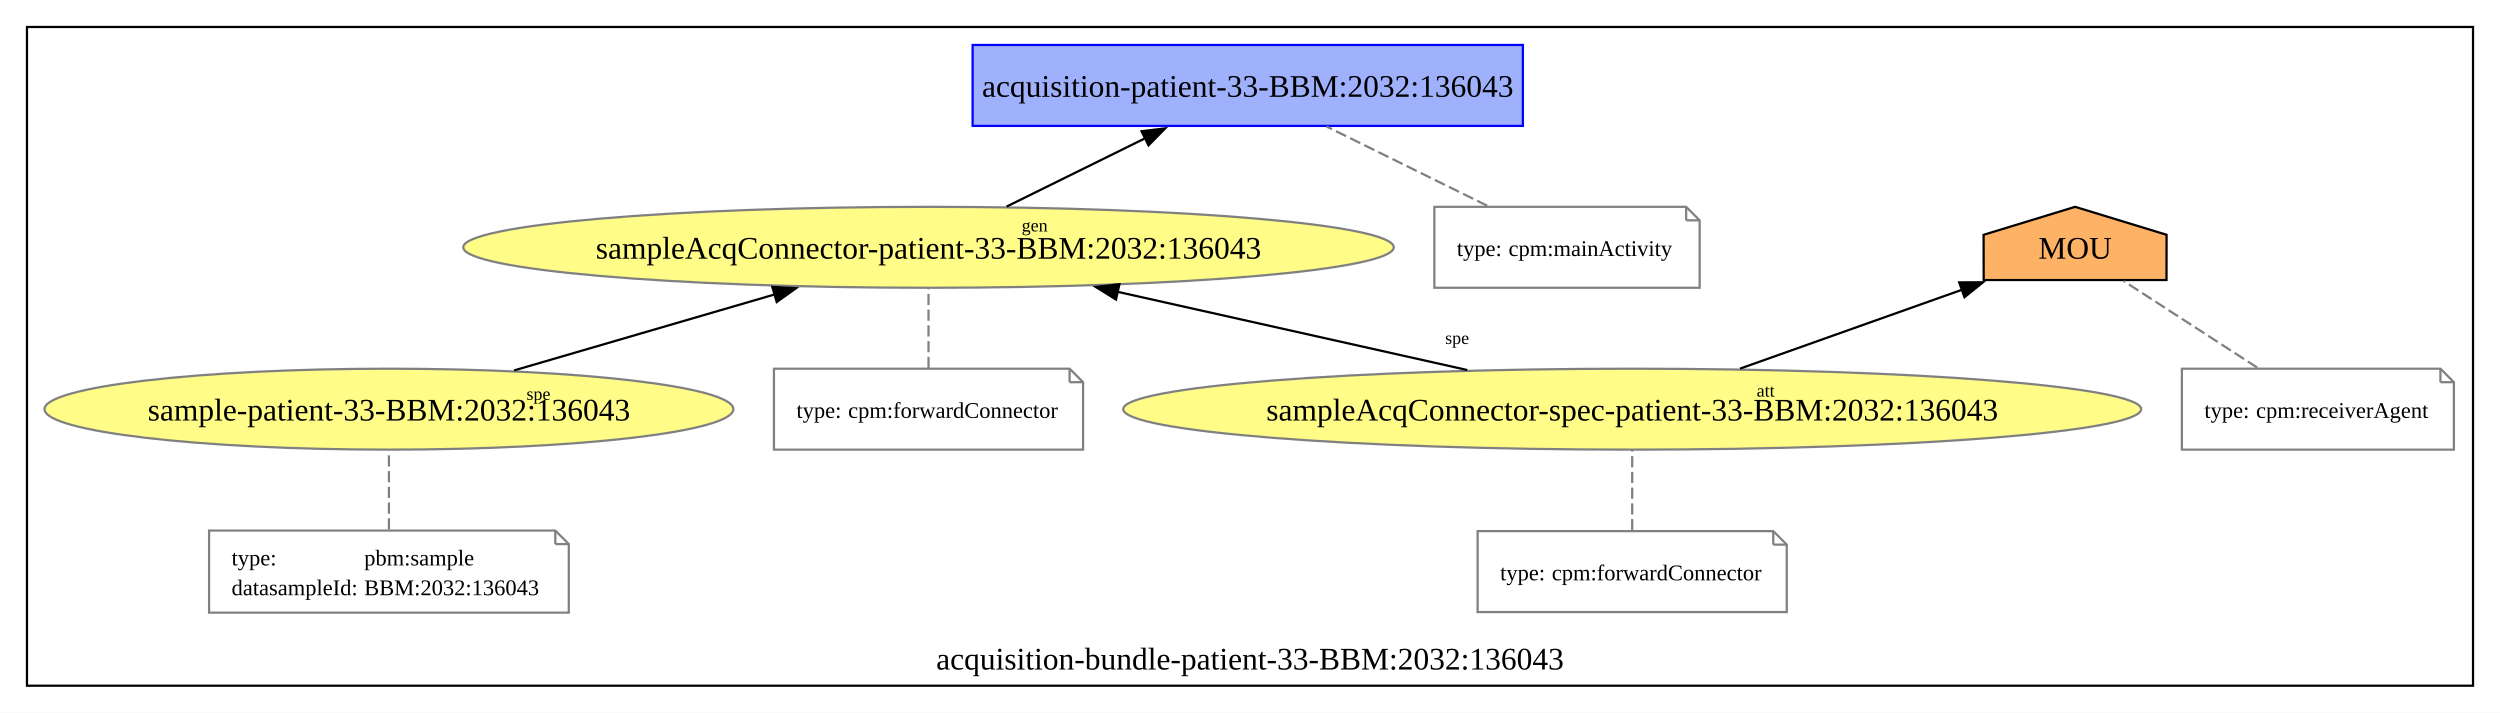
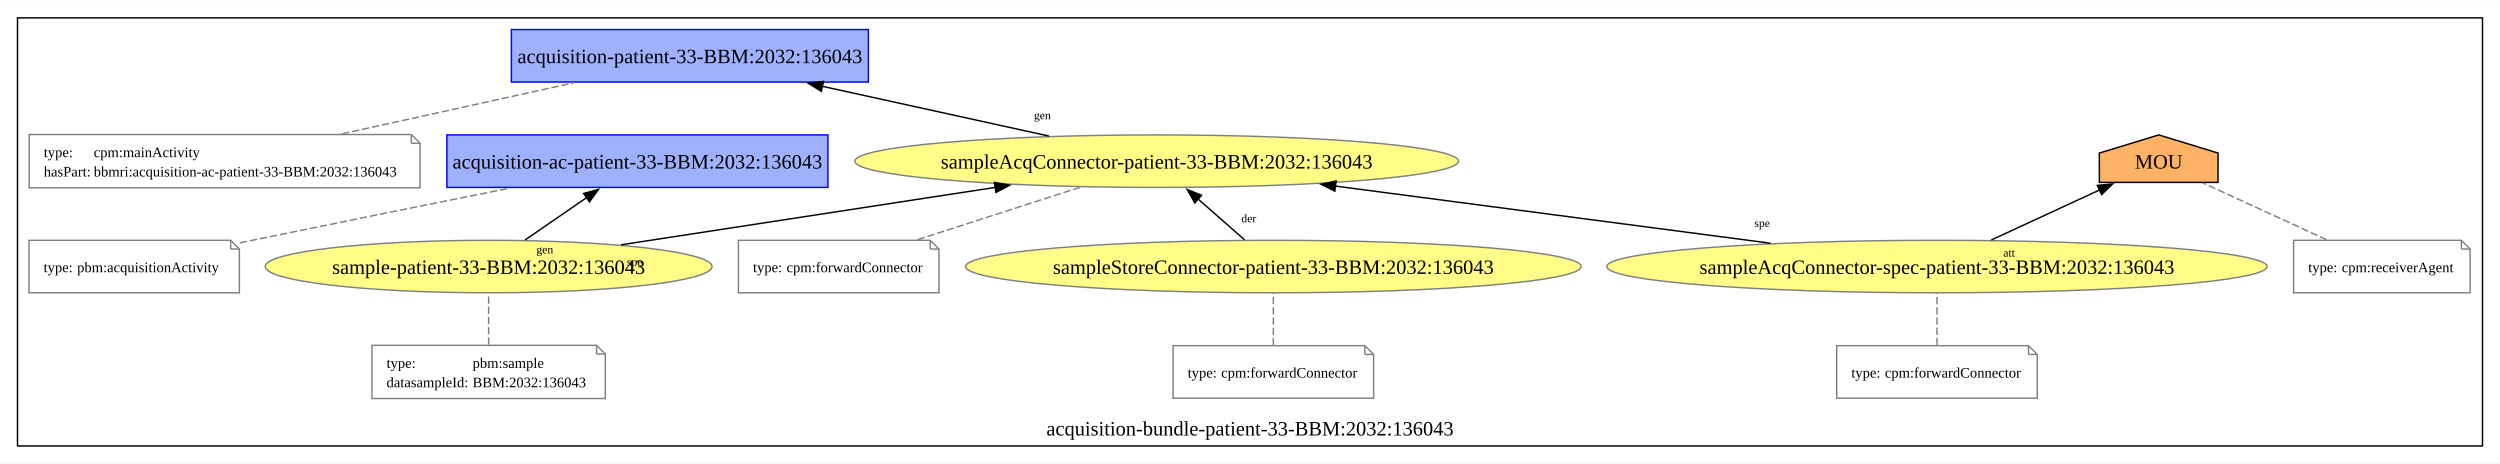
- <svg xmlns="http://www.w3.org/2000/svg" xmlns:xlink="http://www.w3.org/1999/xlink" width="1112pt" height="317pt" viewBox="0.00 0.00 1112.00 317.00">
-   <g id="graph0" class="graph" transform="scale(1 1) rotate(0) translate(4 313)">
-     <polygon fill="white" stroke="none" points="-4,4 -4,-313 1108,-313 1108,4 -4,4" />
+ <svg xmlns="http://www.w3.org/2000/svg" xmlns:xlink="http://www.w3.org/1999/xlink" width="1714pt" height="318pt" viewBox="0.00 0.00 1714.00 317.50">
+   <g id="graph0" class="graph" transform="scale(1 1) rotate(0) translate(4 313.5)">
+     <polygon fill="white" stroke="none" points="-4,4 -4,-313.5 1710,-313.5 1710,4 -4,4" />
    <g id="clust1" class="cluster">
      <g id="a_clust1">
        <a xlink:href="http://www.bbmri.cz/schemas/biobank/dataacquisition-bundle-patient-33-BBM:2032:136043" xlink:title="acquisition-bundle-patient-33-BBM:2032:136043">
-           <polygon fill="none" stroke="black" points="8,-8 8,-301 1096,-301 1096,-8 8,-8" />
-           <text text-anchor="middle" x="552" y="-15.2" font-family="Times New Roman,serif" font-size="14.00">acquisition-bundle-patient-33-BBM:2032:136043</text>
+           <polygon fill="none" stroke="black" points="8,-8 8,-301.5 1698,-301.5 1698,-8 8,-8" />
+           <text text-anchor="middle" x="853" y="-15.2" font-family="Times New Roman,serif" font-size="14.00">acquisition-bundle-patient-33-BBM:2032:136043</text>
        </a>
      </g>
    </g>
    <g id="node1" class="node">
      <g id="a_node1">
        <a xlink:href="http://www.bbmri.cz/schemas/biobank/dataacquisition-patient-33-BBM:2032:136043" xlink:title="acquisition-patient-33-BBM:2032:136043">
-           <polygon fill="#9fb1fc" stroke="#0000ff" points="673.38,-293 428.62,-293 428.62,-257 673.38,-257 673.38,-293" />
-           <text text-anchor="middle" x="551" y="-269.95" font-family="Times New Roman,serif" font-size="14.00">acquisition-patient-33-BBM:2032:136043</text>
+           <polygon fill="#9fb1fc" stroke="#0000ff" points="591.38,-293.5 346.62,-293.5 346.62,-257.5 591.38,-257.5 591.38,-293.5" />
+           <text text-anchor="middle" x="469" y="-270.45" font-family="Times New Roman,serif" font-size="14.00">acquisition-patient-33-BBM:2032:136043</text>
        </a>
      </g>
    </g>
    <g id="node2" class="node">
-       <polygon fill="none" stroke="gray" points="746,-221 634,-221 634,-185 752,-185 752,-215 746,-221" />
-       <polyline fill="none" stroke="gray" points="746,-221 746,-215" />
-       <polyline fill="none" stroke="gray" points="752,-215 746,-215" />
-       <text text-anchor="start" x="644" y="-199.12" font-family="Times New Roman,serif" font-size="10.00">type:</text>
-       <text text-anchor="start" x="667" y="-199.12" font-family="Times New Roman,serif" font-size="10.00">cpm:mainActivity</text>
+       <polygon fill="none" stroke="gray" points="278,-221.5 16,-221.5 16,-185 284,-185 284,-215.5 278,-221.5" />
+       <polyline fill="none" stroke="gray" points="278,-221.5 278,-215.5" />
+       <polyline fill="none" stroke="gray" points="284,-215.5 278,-215.5" />
+       <text text-anchor="start" x="26" y="-206" font-family="Times New Roman,serif" font-size="10.00">type:</text>
+       <text text-anchor="start" x="60.25" y="-206" font-family="Times New Roman,serif" font-size="10.00">cpm:mainActivity</text>
+       <text text-anchor="start" x="26" y="-192.75" font-family="Times New Roman,serif" font-size="10.00">hasPart:</text>
+       <text text-anchor="start" x="60.25" y="-192.75" font-family="Times New Roman,serif" font-size="10.00">bbmri:acquisition-ac-patient-33-BBM:2032:136043</text>
    </g>
    <g id="edge1" class="edge">
-       <path fill="none" stroke="gray" stroke-dasharray="5,2" d="M657.53,-221.48C635.68,-232.26 607.78,-246.01 586.01,-256.74" />
+       <path fill="none" stroke="gray" stroke-dasharray="5,2" d="M230.5,-221.98C279.22,-232.71 341.11,-246.34 389.63,-257.02" />
    </g>
    <g id="node3" class="node">
      <g id="a_node3">
-         <a xlink:href="http://www.bbmri.cz/schemas/biobank/datasampleAcqConnector-patient-33-BBM:2032:136043" xlink:title="sampleAcqConnector-patient-33-BBM:2032:136043">
-           <ellipse fill="#fffc87" stroke="#808080" cx="409" cy="-203" rx="206.94" ry="18" />
-           <text text-anchor="middle" x="409" y="-197.95" font-family="Times New Roman,serif" font-size="14.00">sampleAcqConnector-patient-33-BBM:2032:136043</text>
+         <a xlink:href="http://www.bbmri.cz/schemas/biobank/dataacquisition-ac-patient-33-BBM:2032:136043" xlink:title="acquisition-ac-patient-33-BBM:2032:136043">
+           <polygon fill="#9fb1fc" stroke="#0000ff" points="563.62,-221.25 302.38,-221.25 302.38,-185.25 563.62,-185.25 563.62,-221.25" />
+           <text text-anchor="middle" x="433" y="-198.2" font-family="Times New Roman,serif" font-size="14.00">acquisition-ac-patient-33-BBM:2032:136043</text>
        </a>
      </g>
    </g>
-     <g id="edge6" class="edge">
-       <path fill="none" stroke="black" d="M443.74,-221.12C462.34,-230.29 485.47,-241.7 505.49,-251.57" />
-       <polygon fill="black" stroke="black" points="503.76,-254.62 514.28,-255.9 506.86,-248.34 503.76,-254.62" />
-       <text text-anchor="middle" x="456.21" y="-210.06" font-family="Times New Roman,serif" font-size="8.00">gen</text>
-     </g>
    <g id="node4" class="node">
-       <polygon fill="none" stroke="gray" points="471.75,-149 340.25,-149 340.25,-113 477.75,-113 477.75,-143 471.75,-149" />
-       <polyline fill="none" stroke="gray" points="471.75,-149 471.75,-143" />
-       <polyline fill="none" stroke="gray" points="477.75,-143 471.75,-143" />
-       <text text-anchor="start" x="350.25" y="-127.12" font-family="Times New Roman,serif" font-size="10.00">type:</text>
-       <text text-anchor="start" x="373.25" y="-127.12" font-family="Times New Roman,serif" font-size="10.00">cpm:forwardConnector</text>
+       <polygon fill="none" stroke="gray" points="154.12,-149 15.88,-149 15.88,-113 160.12,-113 160.12,-143 154.12,-149" />
+       <polyline fill="none" stroke="gray" points="154.12,-149 154.12,-143" />
+       <polyline fill="none" stroke="gray" points="160.12,-143 154.12,-143" />
+       <text text-anchor="start" x="25.88" y="-127.12" font-family="Times New Roman,serif" font-size="10.00">type:</text>
+       <text text-anchor="start" x="48.88" y="-127.12" font-family="Times New Roman,serif" font-size="10.00">pbm:acquisitionActivity</text>
    </g>
    <g id="edge2" class="edge">
-       <path fill="none" stroke="gray" stroke-dasharray="5,2" d="M409,-149.3C409,-160.15 409,-174.08 409,-184.9" />
+       <path fill="none" stroke="gray" stroke-dasharray="5,2" d="M160.42,-147.23C163.32,-147.83 166.19,-148.42 169,-149 227.85,-161.11 294.14,-174.48 345.57,-184.79" />
    </g>
    <g id="node5" class="node">
      <g id="a_node5">
-         <a xlink:href="http://www.bbmri.cz/schemas/biobank/datasampleAcqConnector-spec-patient-33-BBM:2032:136043" xlink:title="sampleAcqConnector-spec-patient-33-BBM:2032:136043">
-           <ellipse fill="#fffc87" stroke="#808080" cx="722" cy="-131" rx="226.39" ry="18" />
-           <text text-anchor="middle" x="722" y="-125.95" font-family="Times New Roman,serif" font-size="14.00">sampleAcqConnector-spec-patient-33-BBM:2032:136043</text>
+         <a xlink:href="http://www.bbmri.cz/schemas/biobank/datasampleAcqConnector-patient-33-BBM:2032:136043" xlink:title="sampleAcqConnector-patient-33-BBM:2032:136043">
+           <ellipse fill="#fffc87" stroke="#808080" cx="789" cy="-203.25" rx="206.94" ry="18" />
+           <text text-anchor="middle" x="789" y="-198.2" font-family="Times New Roman,serif" font-size="14.00">sampleAcqConnector-patient-33-BBM:2032:136043</text>
        </a>
      </g>
    </g>
    <g id="edge8" class="edge">
-       <path fill="none" stroke="black" d="M648.62,-148.41C602.01,-158.83 541.56,-172.35 493.04,-183.21" />
-       <polygon fill="black" stroke="black" points="492.4,-179.76 483.4,-185.36 493.92,-186.59 492.4,-179.76" />
-       <text text-anchor="middle" x="644.13" y="-160" font-family="Times New Roman,serif" font-size="8.00">spe</text>
-     </g>
-     <g id="node9" class="node">
-       <g id="a_node9">
-         <a xlink:href="http://www.bbmri.cz/schemas/biobank/dataMOU" xlink:title="MOU">
-           <polygon fill="#fdb266" stroke="black" points="959.7,-208.56 919,-221 878.3,-208.56 878.34,-188.44 959.66,-188.44 959.7,-208.56" />
-           <text text-anchor="middle" x="919" y="-197.95" font-family="Times New Roman,serif" font-size="14.00">MOU</text>
-         </a>
-       </g>
-     </g>
-     <g id="edge7" class="edge">
-       <path fill="none" stroke="black" d="M769.94,-149.03C799.86,-159.67 838.33,-173.33 868.69,-184.12" />
-       <polygon fill="black" stroke="black" points="867.45,-187.4 878.05,-187.45 869.8,-180.8 867.45,-187.4" />
-       <text text-anchor="middle" x="781.36" y="-136.58" font-family="Times New Roman,serif" font-size="8.00">att</text>
+       <path fill="none" stroke="black" d="M715.18,-220.45C668.85,-230.63 608.78,-243.81 559.57,-254.62" />
+       <polygon fill="black" stroke="black" points="559.1,-251.14 550.08,-256.7 560.6,-257.97 559.1,-251.14" />
+       <text text-anchor="middle" x="710.64" y="-232.03" font-family="Times New Roman,serif" font-size="8.00">gen</text>
    </g>
    <g id="node6" class="node">
-       <polygon fill="none" stroke="gray" points="784.75,-76.75 653.25,-76.75 653.25,-40.75 790.75,-40.75 790.75,-70.75 784.75,-76.75" />
-       <polyline fill="none" stroke="gray" points="784.75,-76.75 784.75,-70.75" />
-       <polyline fill="none" stroke="gray" points="790.75,-70.75 784.75,-70.75" />
-       <text text-anchor="start" x="663.25" y="-54.88" font-family="Times New Roman,serif" font-size="10.00">type:</text>
-       <text text-anchor="start" x="686.25" y="-54.88" font-family="Times New Roman,serif" font-size="10.00">cpm:forwardConnector</text>
+       <polygon fill="none" stroke="gray" points="633.75,-149 502.25,-149 502.25,-113 639.75,-113 639.75,-143 633.75,-149" />
+       <polyline fill="none" stroke="gray" points="633.75,-149 633.75,-143" />
+       <polyline fill="none" stroke="gray" points="639.75,-143 633.75,-143" />
+       <text text-anchor="start" x="512.25" y="-127.12" font-family="Times New Roman,serif" font-size="10.00">type:</text>
+       <text text-anchor="start" x="535.25" y="-127.12" font-family="Times New Roman,serif" font-size="10.00">cpm:forwardConnector</text>
    </g>
    <g id="edge3" class="edge">
-       <path fill="none" stroke="gray" stroke-dasharray="5,2" d="M722,-77.12C722,-88 722,-101.98 722,-112.83" />
+       <path fill="none" stroke="gray" stroke-dasharray="5,2" d="M625.17,-149.46C659.21,-160.43 702.91,-174.51 736.62,-185.37" />
    </g>
    <g id="node7" class="node">
      <g id="a_node7">
-         <a xlink:href="http://www.bbmri.cz/schemas/biobank/datasample-patient-33-BBM:2032:136043" xlink:title="sample-patient-33-BBM:2032:136043">
-           <ellipse fill="#fffc87" stroke="#808080" cx="169" cy="-131" rx="153.2" ry="18" />
-           <text text-anchor="middle" x="169" y="-125.95" font-family="Times New Roman,serif" font-size="14.00">sample-patient-33-BBM:2032:136043</text>
+         <a xlink:href="http://www.bbmri.cz/schemas/biobank/datasampleStoreConnector-patient-33-BBM:2032:136043" xlink:title="sampleStoreConnector-patient-33-BBM:2032:136043">
+           <ellipse fill="#fffc87" stroke="#808080" cx="869" cy="-131" rx="211.04" ry="18" />
+           <text text-anchor="middle" x="869" y="-125.95" font-family="Times New Roman,serif" font-size="14.00">sampleStoreConnector-patient-33-BBM:2032:136043</text>
        </a>
      </g>
    </g>
    <g id="edge9" class="edge">
-       <path fill="none" stroke="black" d="M224.66,-148.24C259.32,-158.34 304.15,-171.42 340.92,-182.14" />
-       <polygon fill="black" stroke="black" points="339.52,-185.38 350.1,-184.82 341.48,-178.66 339.52,-185.38" />
-       <text text-anchor="middle" x="235.5" y="-135.14" font-family="Times New Roman,serif" font-size="8.00">spe</text>
+       <path fill="none" stroke="black" d="M849.22,-149.37C839.61,-157.81 827.88,-168.11 817.33,-177.37" />
+       <polygon fill="black" stroke="black" points="815.17,-174.61 809.96,-183.84 819.79,-179.87 815.17,-174.61" />
+       <text text-anchor="middle" x="852.16" y="-161.35" font-family="Times New Roman,serif" font-size="8.00">der</text>
    </g>
    <g id="node8" class="node">
-       <polygon fill="none" stroke="gray" points="243,-77 89,-77 89,-40.5 249,-40.5 249,-71 243,-77" />
-       <polyline fill="none" stroke="gray" points="243,-77 243,-71" />
-       <polyline fill="none" stroke="gray" points="249,-71 243,-71" />
-       <text text-anchor="start" x="99" y="-61.5" font-family="Times New Roman,serif" font-size="10.00">type:</text>
-       <text text-anchor="start" x="158" y="-61.5" font-family="Times New Roman,serif" font-size="10.00">pbm:sample</text>
-       <text text-anchor="start" x="99" y="-48.25" font-family="Times New Roman,serif" font-size="10.00">datasampleId:</text>
-       <text text-anchor="start" x="158" y="-48.25" font-family="Times New Roman,serif" font-size="10.00">BBM:2032:136043</text>
+       <polygon fill="none" stroke="gray" points="931.75,-76.75 800.25,-76.75 800.25,-40.75 937.75,-40.75 937.75,-70.75 931.75,-76.75" />
+       <polyline fill="none" stroke="gray" points="931.75,-76.75 931.75,-70.75" />
+       <polyline fill="none" stroke="gray" points="937.75,-70.75 931.75,-70.75" />
+       <text text-anchor="start" x="810.25" y="-54.88" font-family="Times New Roman,serif" font-size="10.00">type:</text>
+       <text text-anchor="start" x="833.25" y="-54.88" font-family="Times New Roman,serif" font-size="10.00">cpm:forwardConnector</text>
    </g>
    <g id="edge4" class="edge">
-       <path fill="none" stroke="gray" stroke-dasharray="5,2" d="M169,-77.48C169,-88.21 169,-101.84 169,-112.52" />
+       <path fill="none" stroke="gray" stroke-dasharray="5,2" d="M869,-77.12C869,-88 869,-101.98 869,-112.83" />
+     </g>
+     <g id="node9" class="node">
+       <g id="a_node9">
+         <a xlink:href="http://www.bbmri.cz/schemas/biobank/datasampleAcqConnector-spec-patient-33-BBM:2032:136043" xlink:title="sampleAcqConnector-spec-patient-33-BBM:2032:136043">
+           <ellipse fill="#fffc87" stroke="#808080" cx="1324" cy="-131" rx="226.39" ry="18" />
+           <text text-anchor="middle" x="1324" y="-125.95" font-family="Times New Roman,serif" font-size="14.00">sampleAcqConnector-spec-patient-33-BBM:2032:136043</text>
+         </a>
+       </g>
+     </g>
+     <g id="edge11" class="edge">
+       <path fill="none" stroke="black" d="M1209.89,-146.98C1122.19,-158.5 1001.26,-174.38 911.53,-186.16" />
+       <polygon fill="black" stroke="black" points="911.15,-182.68 901.69,-187.45 912.06,-189.62 911.15,-182.68" />
+       <text text-anchor="middle" x="1204.14" y="-158.12" font-family="Times New Roman,serif" font-size="8.00">spe</text>
+     </g>
+     <g id="node13" class="node">
+       <g id="a_node13">
+         <a xlink:href="http://www.bbmri.cz/schemas/biobank/dataMOU" xlink:title="MOU">
+           <polygon fill="#fdb266" stroke="black" points="1516.7,-208.81 1476,-221.25 1435.3,-208.81 1435.34,-188.69 1516.66,-188.69 1516.7,-208.81" />
+           <text text-anchor="middle" x="1476" y="-198.2" font-family="Times New Roman,serif" font-size="14.00">MOU</text>
+         </a>
+       </g>
+     </g>
+     <g id="edge10" class="edge">
+       <path fill="none" stroke="black" d="M1361.18,-149.19C1383.74,-159.61 1412.54,-172.92 1435.65,-183.6" />
+       <polygon fill="black" stroke="black" points="1433.91,-186.65 1444.45,-187.67 1436.84,-180.3 1433.91,-186.65" />
+       <text text-anchor="middle" x="1373.44" y="-137.81" font-family="Times New Roman,serif" font-size="8.00">att</text>
    </g>
    <g id="node10" class="node">
-       <polygon fill="none" stroke="gray" points="1081.5,-149 966.5,-149 966.5,-113 1087.5,-113 1087.5,-143 1081.5,-149" />
-       <polyline fill="none" stroke="gray" points="1081.5,-149 1081.5,-143" />
-       <polyline fill="none" stroke="gray" points="1087.5,-143 1081.5,-143" />
-       <text text-anchor="start" x="976.5" y="-127.12" font-family="Times New Roman,serif" font-size="10.00">type:</text>
-       <text text-anchor="start" x="999.5" y="-127.12" font-family="Times New Roman,serif" font-size="10.00">cpm:receiverAgent</text>
+       <polygon fill="none" stroke="gray" points="1386.75,-76.75 1255.25,-76.75 1255.25,-40.75 1392.75,-40.75 1392.75,-70.75 1386.75,-76.75" />
+       <polyline fill="none" stroke="gray" points="1386.75,-76.75 1386.75,-70.75" />
+       <polyline fill="none" stroke="gray" points="1392.75,-70.75 1386.75,-70.75" />
+       <text text-anchor="start" x="1265.25" y="-54.88" font-family="Times New Roman,serif" font-size="10.00">type:</text>
+       <text text-anchor="start" x="1288.25" y="-54.88" font-family="Times New Roman,serif" font-size="10.00">cpm:forwardConnector</text>
    </g>
    <g id="edge5" class="edge">
-       <path fill="none" stroke="gray" stroke-dasharray="5,2" d="M1000.03,-149.48C981.66,-161.39 957.67,-176.94 940.57,-188.02" />
+       <path fill="none" stroke="gray" stroke-dasharray="5,2" d="M1324,-77.12C1324,-88 1324,-101.98 1324,-112.83" />
+     </g>
+     <g id="node11" class="node">
+       <g id="a_node11">
+         <a xlink:href="http://www.bbmri.cz/schemas/biobank/datasample-patient-33-BBM:2032:136043" xlink:title="sample-patient-33-BBM:2032:136043">
+           <ellipse fill="#fffc87" stroke="#808080" cx="331" cy="-131" rx="153.2" ry="18" />
+           <text text-anchor="middle" x="331" y="-125.95" font-family="Times New Roman,serif" font-size="14.00">sample-patient-33-BBM:2032:136043</text>
+         </a>
+       </g>
+     </g>
+     <g id="edge13" class="edge">
+       <path fill="none" stroke="black" d="M355.95,-149.19C368.7,-157.96 384.41,-168.79 398.32,-178.36" />
+       <polygon fill="black" stroke="black" points="396.13,-181.11 406.35,-183.9 400.1,-175.34 396.13,-181.11" />
+       <text text-anchor="middle" x="369.5" y="-140.02" font-family="Times New Roman,serif" font-size="8.00">gen</text>
+     </g>
+     <g id="edge12" class="edge">
+       <path fill="none" stroke="black" d="M421.76,-145.92C495.61,-157.25 600.11,-173.28 678.76,-185.34" />
+       <polygon fill="black" stroke="black" points="677.77,-188.73 688.19,-186.79 678.83,-181.81 677.77,-188.73" />
+       <text text-anchor="middle" x="431.14" y="-131.49" font-family="Times New Roman,serif" font-size="8.00">spe</text>
+     </g>
+     <g id="node12" class="node">
+       <polygon fill="none" stroke="gray" points="405,-77 251,-77 251,-40.5 411,-40.5 411,-71 405,-77" />
+       <polyline fill="none" stroke="gray" points="405,-77 405,-71" />
+       <polyline fill="none" stroke="gray" points="411,-71 405,-71" />
+       <text text-anchor="start" x="261" y="-61.5" font-family="Times New Roman,serif" font-size="10.00">type:</text>
+       <text text-anchor="start" x="320" y="-61.5" font-family="Times New Roman,serif" font-size="10.00">pbm:sample</text>
+       <text text-anchor="start" x="261" y="-48.25" font-family="Times New Roman,serif" font-size="10.00">datasampleId:</text>
+       <text text-anchor="start" x="320" y="-48.25" font-family="Times New Roman,serif" font-size="10.00">BBM:2032:136043</text>
+     </g>
+     <g id="edge6" class="edge">
+       <path fill="none" stroke="gray" stroke-dasharray="5,2" d="M331,-77.48C331,-88.21 331,-101.84 331,-112.52" />
+     </g>
+     <g id="node14" class="node">
+       <polygon fill="none" stroke="gray" points="1683.5,-149 1568.5,-149 1568.5,-113 1689.5,-113 1689.5,-143 1683.5,-149" />
+       <polyline fill="none" stroke="gray" points="1683.5,-149 1683.5,-143" />
+       <polyline fill="none" stroke="gray" points="1689.5,-143 1683.5,-143" />
+       <text text-anchor="start" x="1578.5" y="-127.12" font-family="Times New Roman,serif" font-size="10.00">type:</text>
+       <text text-anchor="start" x="1601.5" y="-127.12" font-family="Times New Roman,serif" font-size="10.00">cpm:receiverAgent</text>
+     </g>
+     <g id="edge7" class="edge">
+       <path fill="none" stroke="gray" stroke-dasharray="5,2" d="M1591.18,-149.37C1564.99,-161.39 1530.58,-177.19 1506.22,-188.38" />
    </g>
  </g>
</svg>
